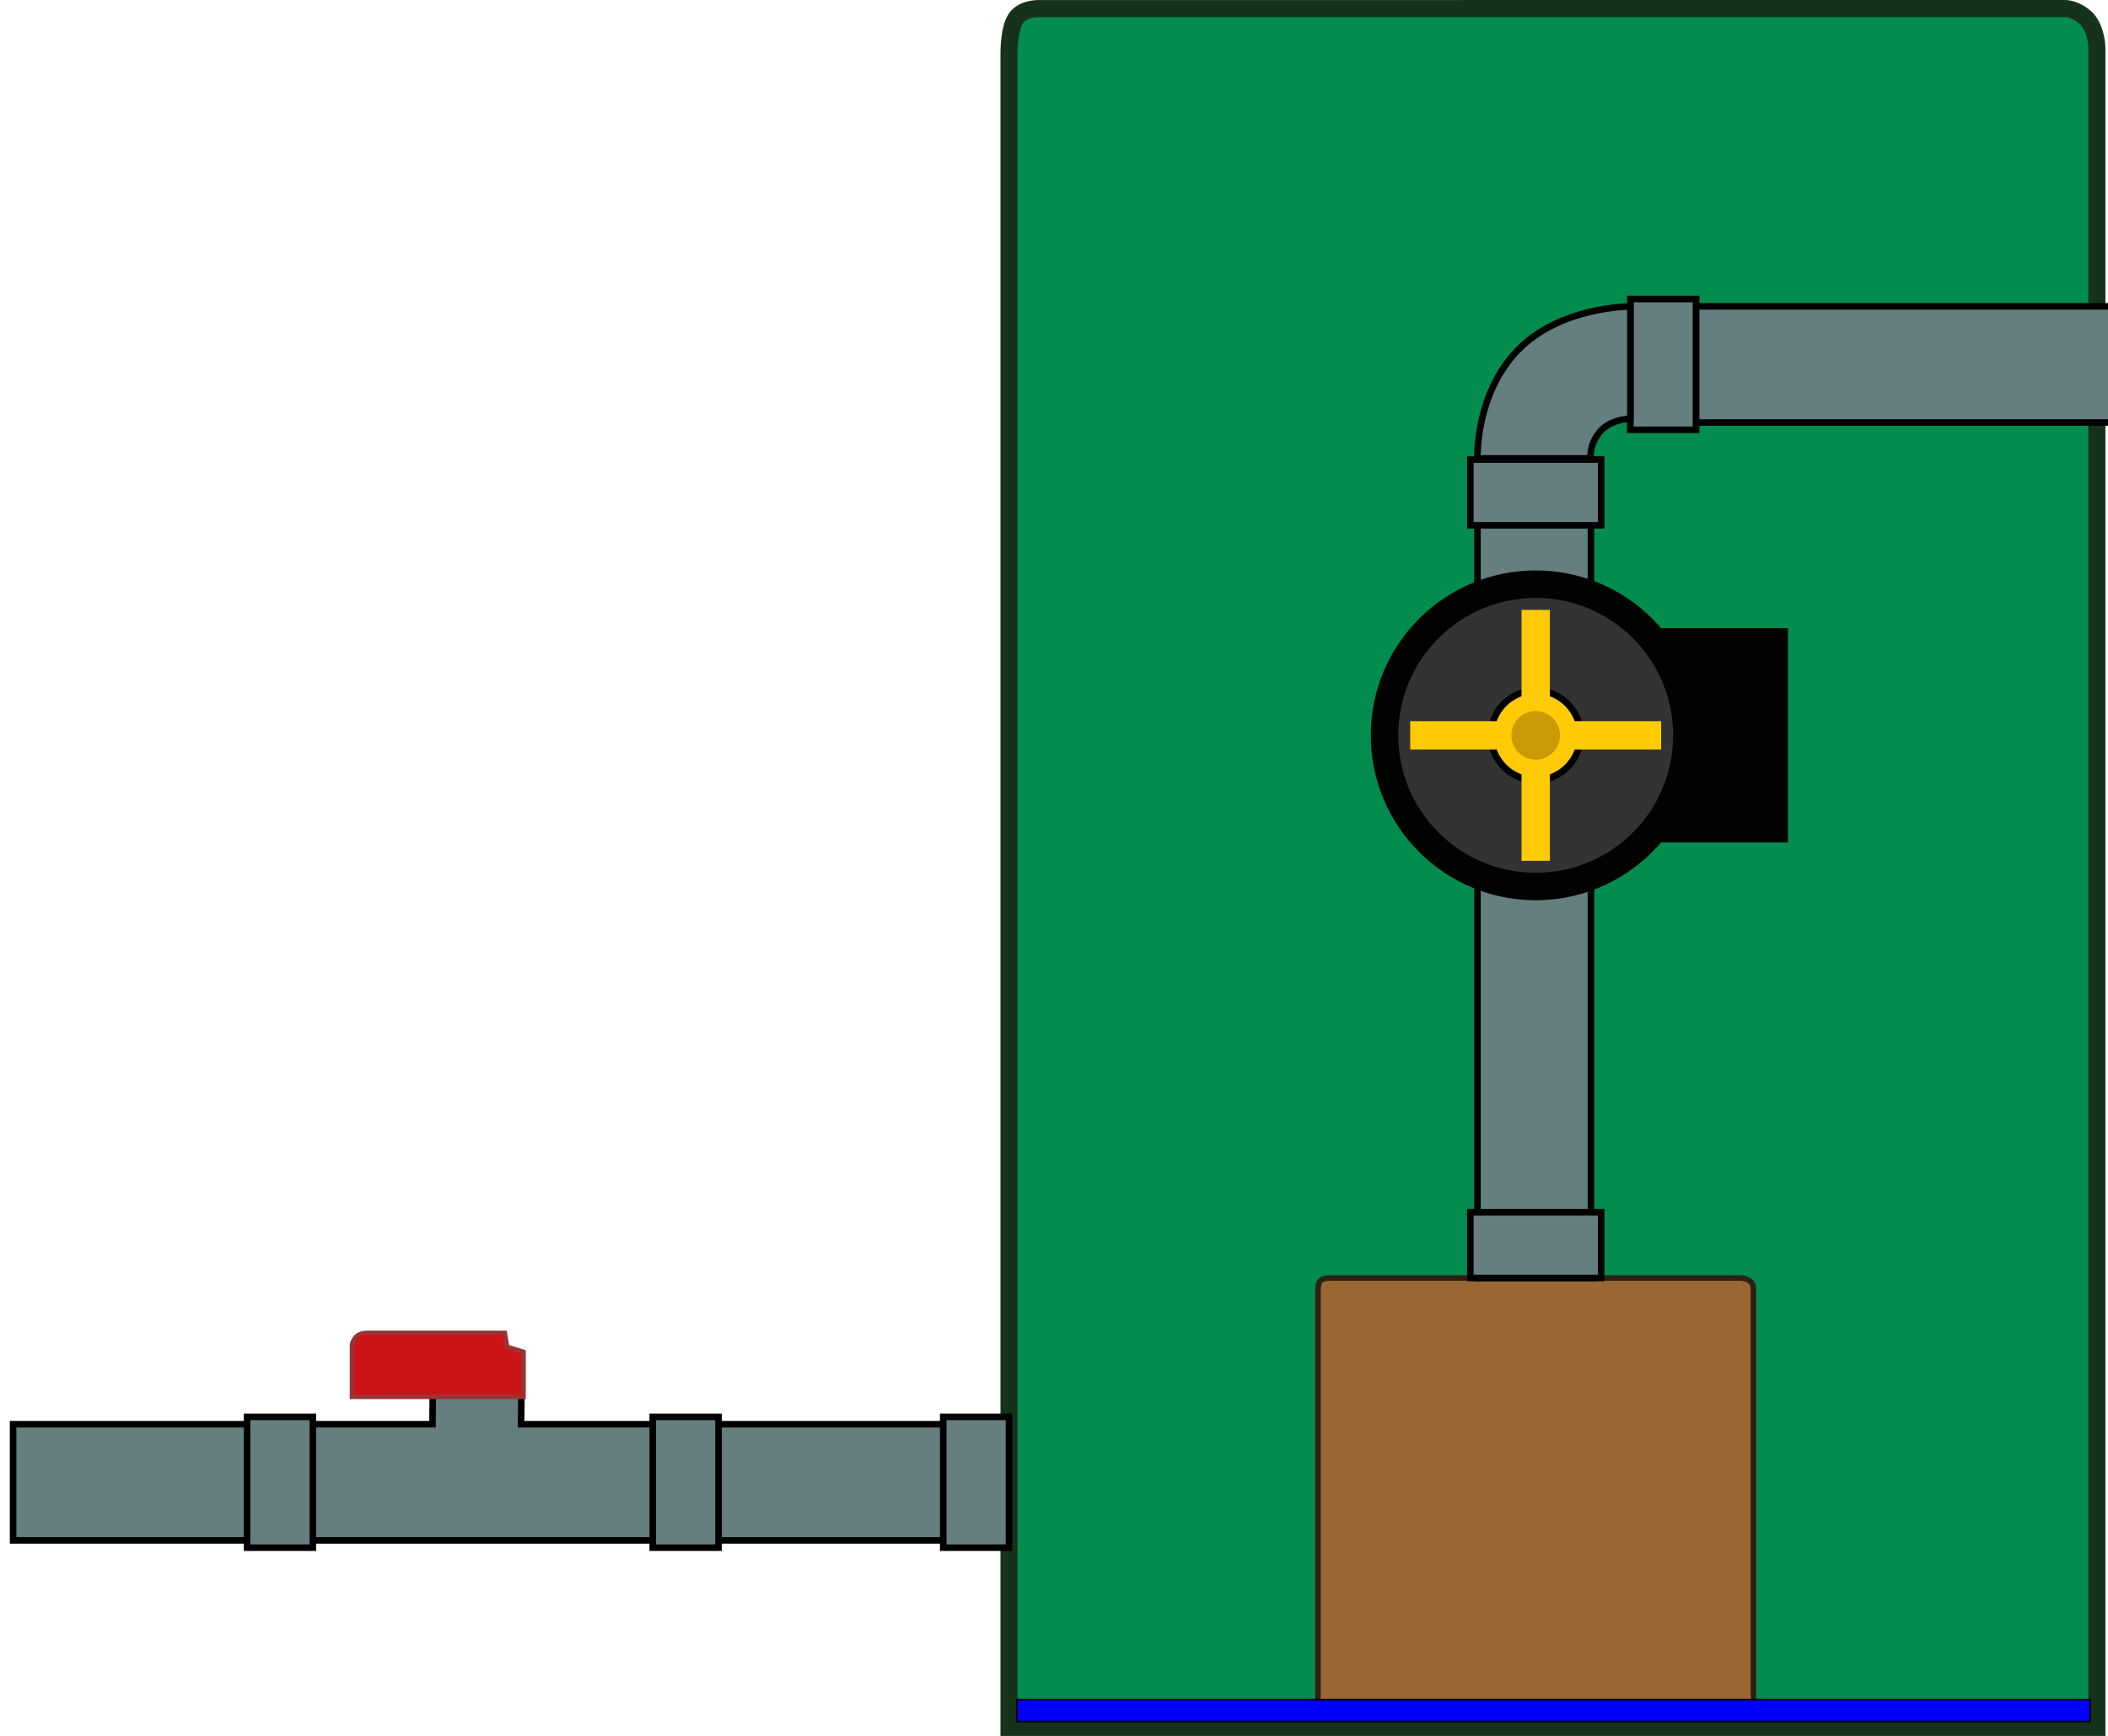
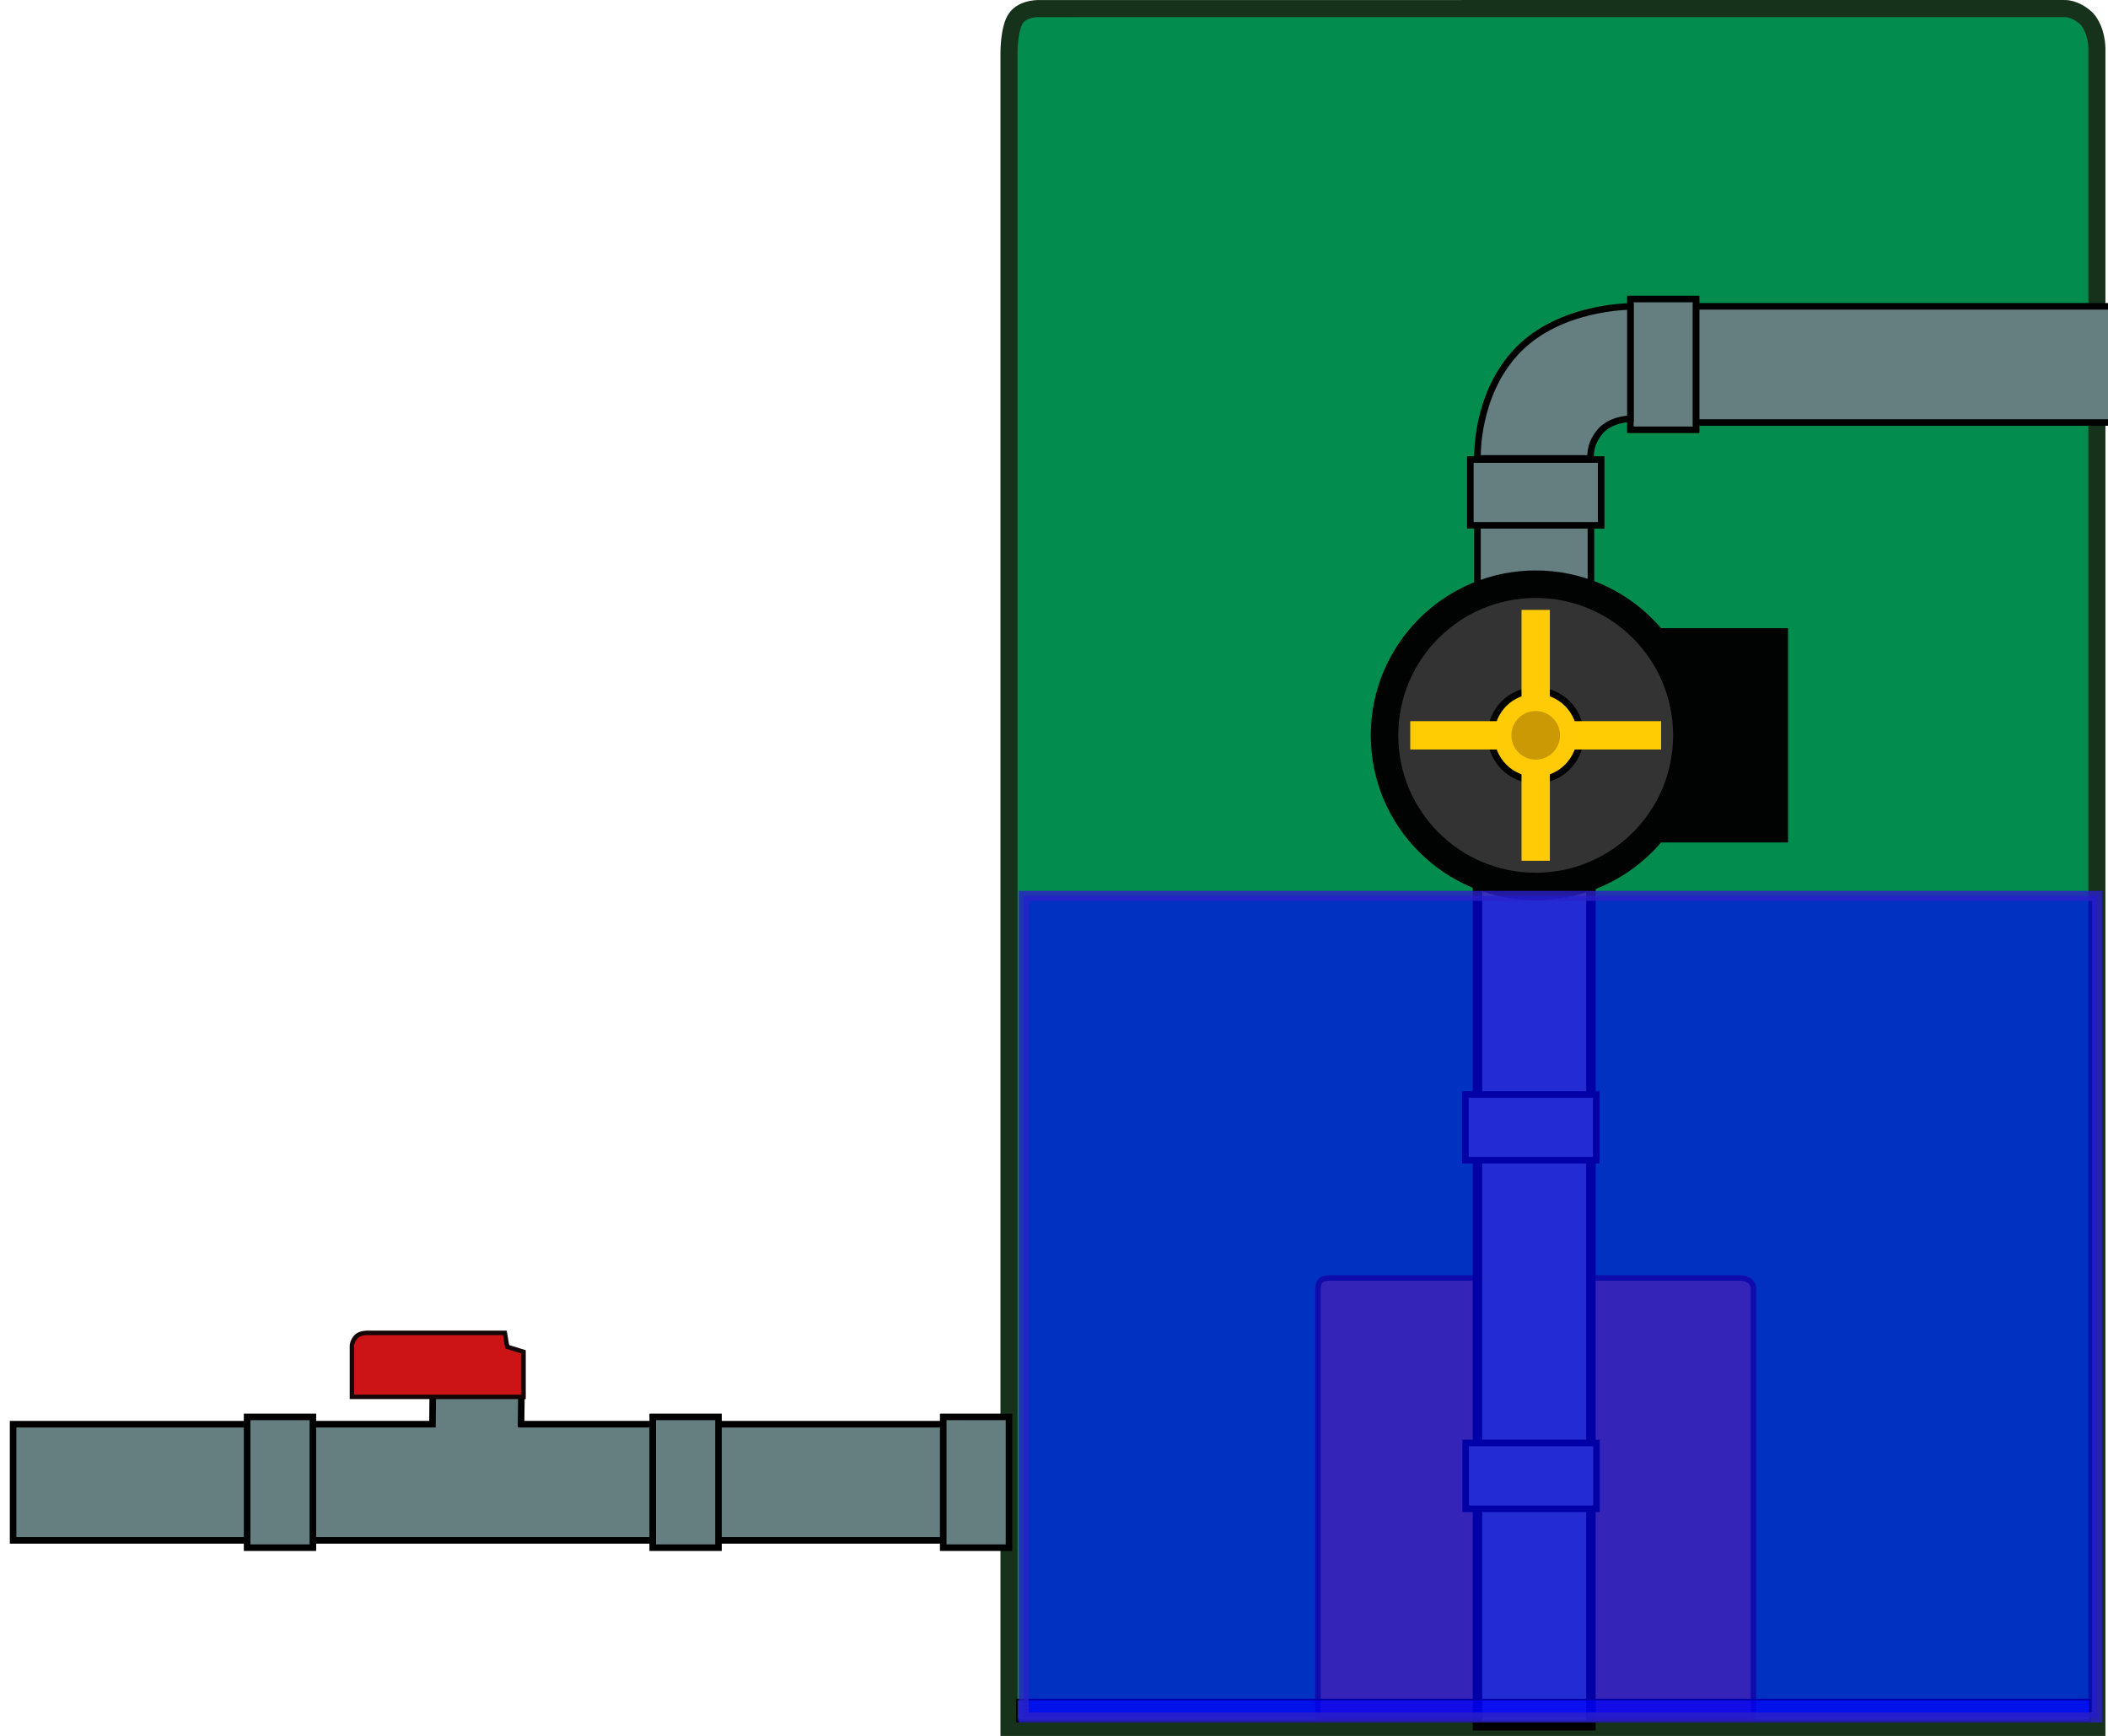
<svg xmlns="http://www.w3.org/2000/svg" version="1.1" x="0px" y="0px" width="739.036" height="608.647" viewBox="0 0 739.036 608.647" enable-background="new 0 0 3408 1920" xml:space="preserve" id="svg3">
-   <defs id="defs3105" />
+   <defs id="defs3105">
+     <pattern id="Strips1_1" patternTransform="translate(0,0) scale(10,10)" height="1" width="2" patternUnits="userSpaceOnUse">
+       <rect id="rect4598" height="2" width="1" y="-0.5" x="0" style="fill:black;stroke:none" />
+     </pattern>
+   </defs>
  <g id="Layer_1" transform="translate(0.05906059,-12.32474)">
</g>
  <g id="stanica" transform="matrix(0.4724064,0,0,0.4724064,-828.0836,-307.6817)">
    <g transform="matrix(1.217095,0,0,1.217095,-382.6564,-142.7715)" id="Layer_2">
      <path style="fill:#028c4e;stroke:#17321b;stroke-width:10.416;stroke-miterlimit:10" id="path3051" d="M 3033.223,1705.814 H 2369.886 V 685.104 c 0,0 -0.214,-15.036 4.213,-21.511 4.427,-6.475 14.761,-5.926 14.761,-5.926 l 624.509,-0.011 c 0,0 6.429,-0.538 13.612,6.177 6.353,6.951 6.242,18.142 6.242,18.142 v 1023.839 z" stroke-miterlimit="10" />
      <path style="fill:#996734;stroke:#2f2011;stroke-width:3.34;stroke-miterlimit:10" id="path3053" d="m 2823.776,1701.049 h -265.484 v -262.241 c 0,0 -0.085,-3.862 1.687,-5.526 1.771,-1.663 5.907,-1.522 5.907,-1.522 l 249.945,0 c 0,0 2.572,-0.138 5.447,1.587 2.543,1.786 2.498,4.661 2.498,4.661 v 263.044 z" stroke-miterlimit="10" />
    </g>
    <g transform="matrix(1.217095,0,0,1.217095,-382.6564,-142.7715)" id="Layer_3">
      <rect style="fill:#657e7f;stroke:#000000;stroke-width:4;stroke-miterlimit:10" id="rect3056" height="70.84" width="175.513" stroke-miterlimit="10" y="1520.922" x="2188.423" />
      <rect style="fill:#657e7f;stroke:#000000;stroke-width:4;stroke-miterlimit:10" id="rect3058" height="70.84" width="175.511" stroke-miterlimit="10" y="1520.922" x="1762.623" />
      <polygon style="fill:#657e7f;stroke:#000000;stroke-width:4;stroke-miterlimit:10" id="polygon3060" points="2155.296,1591.762 1942.194,1591.762 1942.194,1520.922 2018.333,1520.922 2018.532,1501.938 2072.591,1501.938 2072.356,1520.922 2155.296,1520.922 " stroke-miterlimit="10" />
      <rect style="fill:#657e7f;stroke:#000000;stroke-width:4;stroke-miterlimit:10" id="rect3062" height="79.766" width="40.105" stroke-miterlimit="10" y="834.779" x="2748.761" />
      <rect style="fill:#657e7f;stroke:#000000;stroke-width:4;stroke-miterlimit:10" id="rect3064" height="79.766" width="40.105" stroke-miterlimit="10" y="1516.459" x="2329.778" />
      <rect style="fill:#657e7f;stroke:#000000;stroke-width:4;stroke-miterlimit:10" id="rect3066" height="79.766" width="40.104" stroke-miterlimit="10" y="1516.459" x="1905.314" />
      <rect style="fill:#657e7f;stroke:#000000;stroke-width:4;stroke-miterlimit:10" id="rect3068" height="79.766" width="40.105" stroke-miterlimit="10" y="1516.459" x="2152.64" />
      <rect style="fill:#657e7f;stroke:#000000;stroke-width:4;stroke-miterlimit:10" id="rect3070" height="37.306" width="69.172" stroke-miterlimit="10" y="972.068" x="2655.534" />
-       <rect style="fill:#657e7f;stroke:#000000;stroke-width:4;stroke-miterlimit:10" id="rect3072" height="255.716" width="69.172" stroke-miterlimit="10" y="1176.042" x="2655.534" />
+       <rect style="fill:#657e7f;stroke:#000000;stroke-width:5.752;stroke-miterlimit:10" id="rect3072" height="528.786" width="69.172" stroke-miterlimit="10" y="1176.042" x="2655.534" />
      <rect style="fill:#657e7f;stroke:#000000;stroke-width:4;stroke-miterlimit:10" id="rect3074" height="70.84" width="255.119" stroke-miterlimit="10" y="839.242" x="2788.866" />
      <path style="fill:#657e7f;stroke:#000000;stroke-width:4;stroke-miterlimit:10" id="path3076" d="m 2748.761,907.829 c 0,0 -12.168,-0.104 -18.856,8.258 -6.69,8.362 -5.278,15.876 -5.278,15.876 h -69.088 c 0,0 -1.523,-38.92 24.479,-65.885 26.004,-26.964 68.744,-26.737 68.744,-26.737 v 68.488 z" stroke-miterlimit="10" />
      <rect style="fill:#657e7f;stroke:#000000;stroke-width:4;stroke-miterlimit:10" id="rect3078" height="40.105" width="79.766" stroke-miterlimit="10" y="932.674" x="2651.181" />
-       <rect style="fill:#657e7f;stroke:#000000;stroke-width:4;stroke-miterlimit:10" id="rect3080" height="40.105" width="79.766" stroke-miterlimit="10" y="1391.652" x="2651.181" />
+       <rect style="fill:#657e7f;stroke:#000000;stroke-width:4;stroke-miterlimit:10" id="rect3080" height="40.105" width="79.766" stroke-miterlimit="10" y="1319.838" x="2648.189" />
+       <rect style="fill:#657e7f;stroke:#000000;stroke-width:4;stroke-miterlimit:10" id="rect3080-1" height="40.105" width="79.766" stroke-miterlimit="10" y="1532.381" x="2648.335" />
    </g>
    <g transform="matrix(1.217095,0,0,1.217095,-382.6564,-142.7715)" id="Layer_4">
      <rect style="fill:#010202" id="rect3083" height="130.672" width="77.351" y="1035.51" x="2767.53" />
      <circle style="fill:#010202" d="m 2791.59,1100.853 c 0,55.536 -45.02,100.556 -100.556,100.556 -55.535,0 -100.556,-45.02 -100.556,-100.556 0,-55.535 45.02,-100.556 100.556,-100.556 55.536,0 100.556,45.02 100.556,100.556 z" id="circle3085" r="100.556" cy="1100.853" cx="2691.034" />
      <circle style="fill:#333333" d="m 2774.826,1100.853 c 0,46.277 -37.515,83.792 -83.792,83.792 -46.277,0 -83.792,-37.515 -83.792,-83.792 0,-46.277 37.515,-83.792 83.792,-83.792 46.277,0 83.792,37.515 83.792,83.792 z" id="circle3087" r="83.792" cy="1100.853" cx="2691.034" />
      <circle style="fill:#010202" d="m 2720.412,1100.853 c 0,16.224 -13.152,29.377 -29.377,29.377 -16.224,0 -29.377,-13.152 -29.377,-29.377 0,-16.224 13.152,-29.377 29.377,-29.377 16.224,0 29.377,13.153 29.377,29.377 z" id="circle3089" r="29.377" cy="1100.853" cx="2691.035" />
    </g>
    <g transform="matrix(1.217095,0,0,1.217095,-382.6564,-142.7715)" id="vrtule">
      <rect style="fill:#fecb06" id="rect3092" height="152.992" width="17.273" y="1024.35" x="2682.397" />
      <rect style="fill:#ffcc04" id="rect3094" height="17.273" width="152.992" y="1092.209" x="2614.538" />
      <circle style="fill:#fecb06" d="m 2716.327,1100.846 c 0,13.969 -11.324,25.293 -25.293,25.293 -13.969,0 -25.293,-11.324 -25.293,-25.293 0,-13.969 11.324,-25.293 25.293,-25.293 13.969,0 25.293,11.324 25.293,25.293 z" id="circle3096" r="25.293" cy="1100.846" cx="2691.034" />
      <circle style="fill:#cb9904" d="m 2705.857,1100.846 c 0,8.186 -6.636,14.822 -14.822,14.822 -8.186,0 -14.822,-6.636 -14.822,-14.822 0,-8.186 6.636,-14.822 14.822,-14.822 8.186,0 14.822,6.636 14.822,14.822 z" id="circle3098" r="14.822" cy="1100.846" cx="2691.035" />
    </g>
    <g transform="matrix(1.217095,0,0,1.217095,-382.6564,-142.7715)" id="Layer_6">
-       <path style="fill:#cc1417;stroke:#9a3333;stroke-width:2.725;stroke-miterlimit:10" id="ventil" d="M 2073.867,1504.246 H 1969.23 v -31.418 c 0,0 0.238,-2.986 2.655,-5.404 2.418,-2.417 6.968,-2.198 6.968,-2.198 h 83.613 l 1.423,8.455 9.978,3.129 v 27.436 z" stroke-miterlimit="10" />
+       <path style="fill:#cc1417;stroke:#140606;stroke-width:2.725;stroke-miterlimit:10;stroke-opacity:1" id="ventil" d="M 2073.867,1504.246 H 1969.23 v -31.418 c 0,0 0.238,-2.986 2.655,-5.404 2.418,-2.417 6.968,-2.198 6.968,-2.198 h 83.613 l 1.423,8.455 9.978,3.129 v 27.436 z" stroke-miterlimit="10" />
    </g>
-     <rect y="1912.731" x="2507.533" height="16.287" width="796.579" id="hladina1" style="fill:#0000ff;fill-rule:evenodd;stroke:#000000;stroke-width:1.217px;stroke-linecap:butt;stroke-linejoin:miter;stroke-opacity:1" />
+     <rect y="1912.717" x="2507.533" height="16.301" width="796.579" id="hladina1" style="fill:#0000ff;fill-opacity:0.651;fill-rule:evenodd;stroke:#000000;stroke-width:1.218px;stroke-linecap:butt;stroke-linejoin:miter;stroke-opacity:1" />
+     <rect y="1316.219" x="2512.722" height="609.778" width="796.579" id="hladina2" style="fill:#0000ff;fill-opacity:0.651;fill-rule:evenodd;stroke:#2c20c8;stroke-width:7.447px;stroke-linecap:butt;stroke-linejoin:miter;stroke-opacity:0.81" />
  </g>
</svg>
